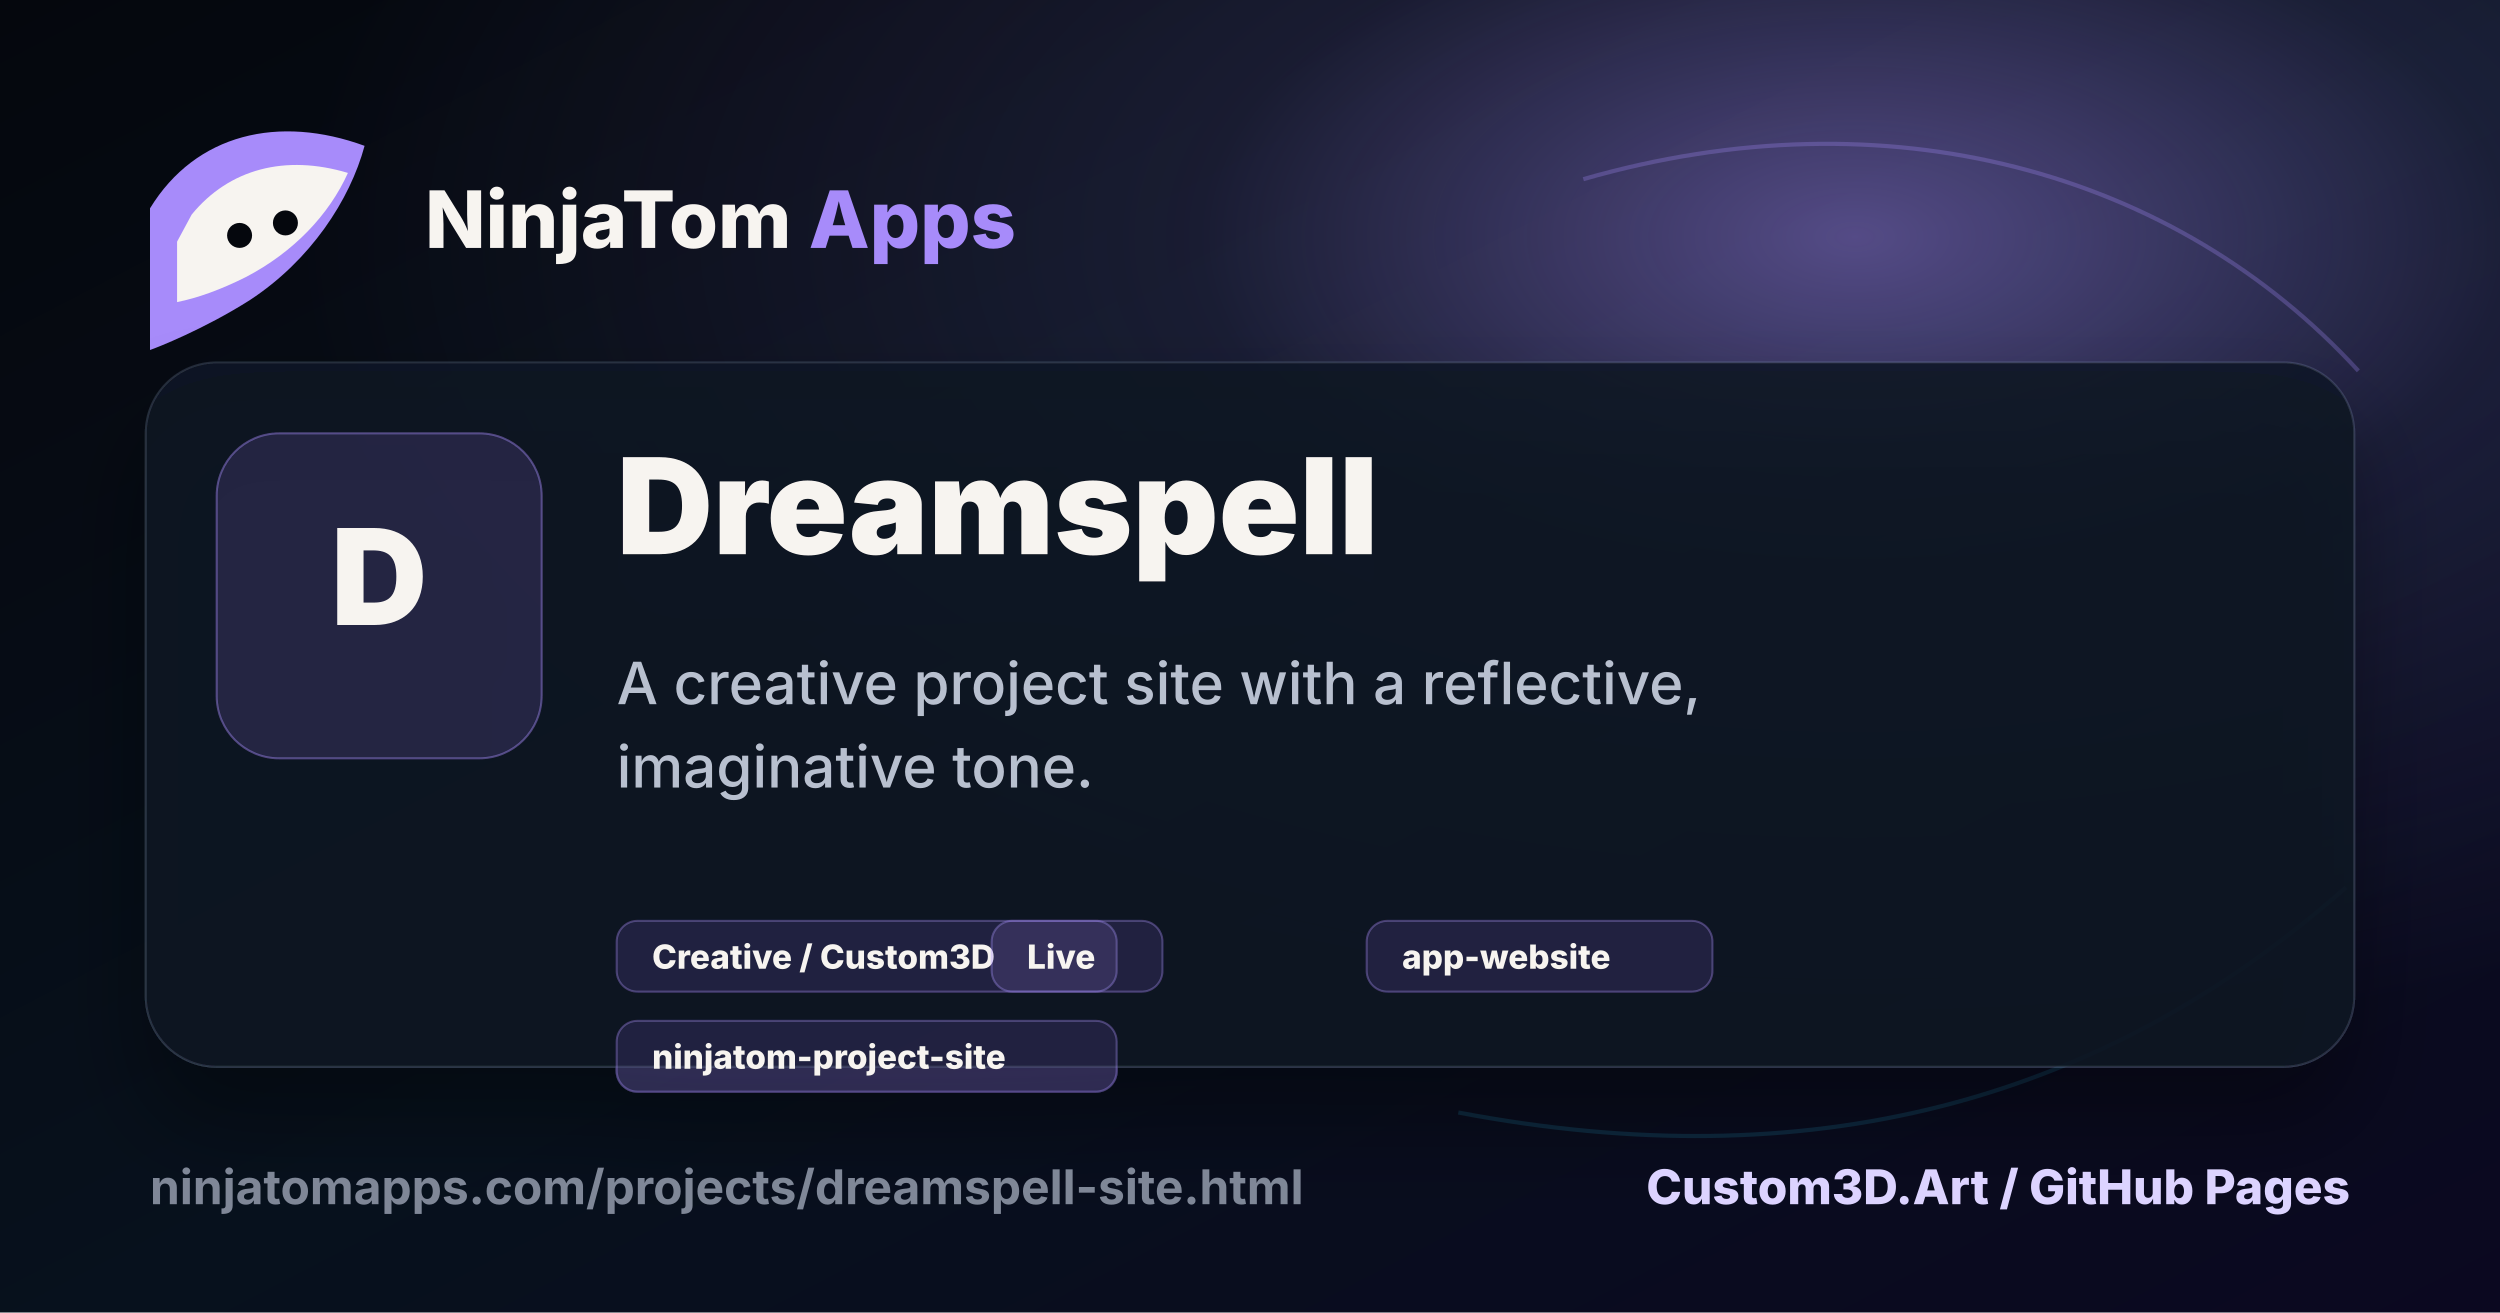
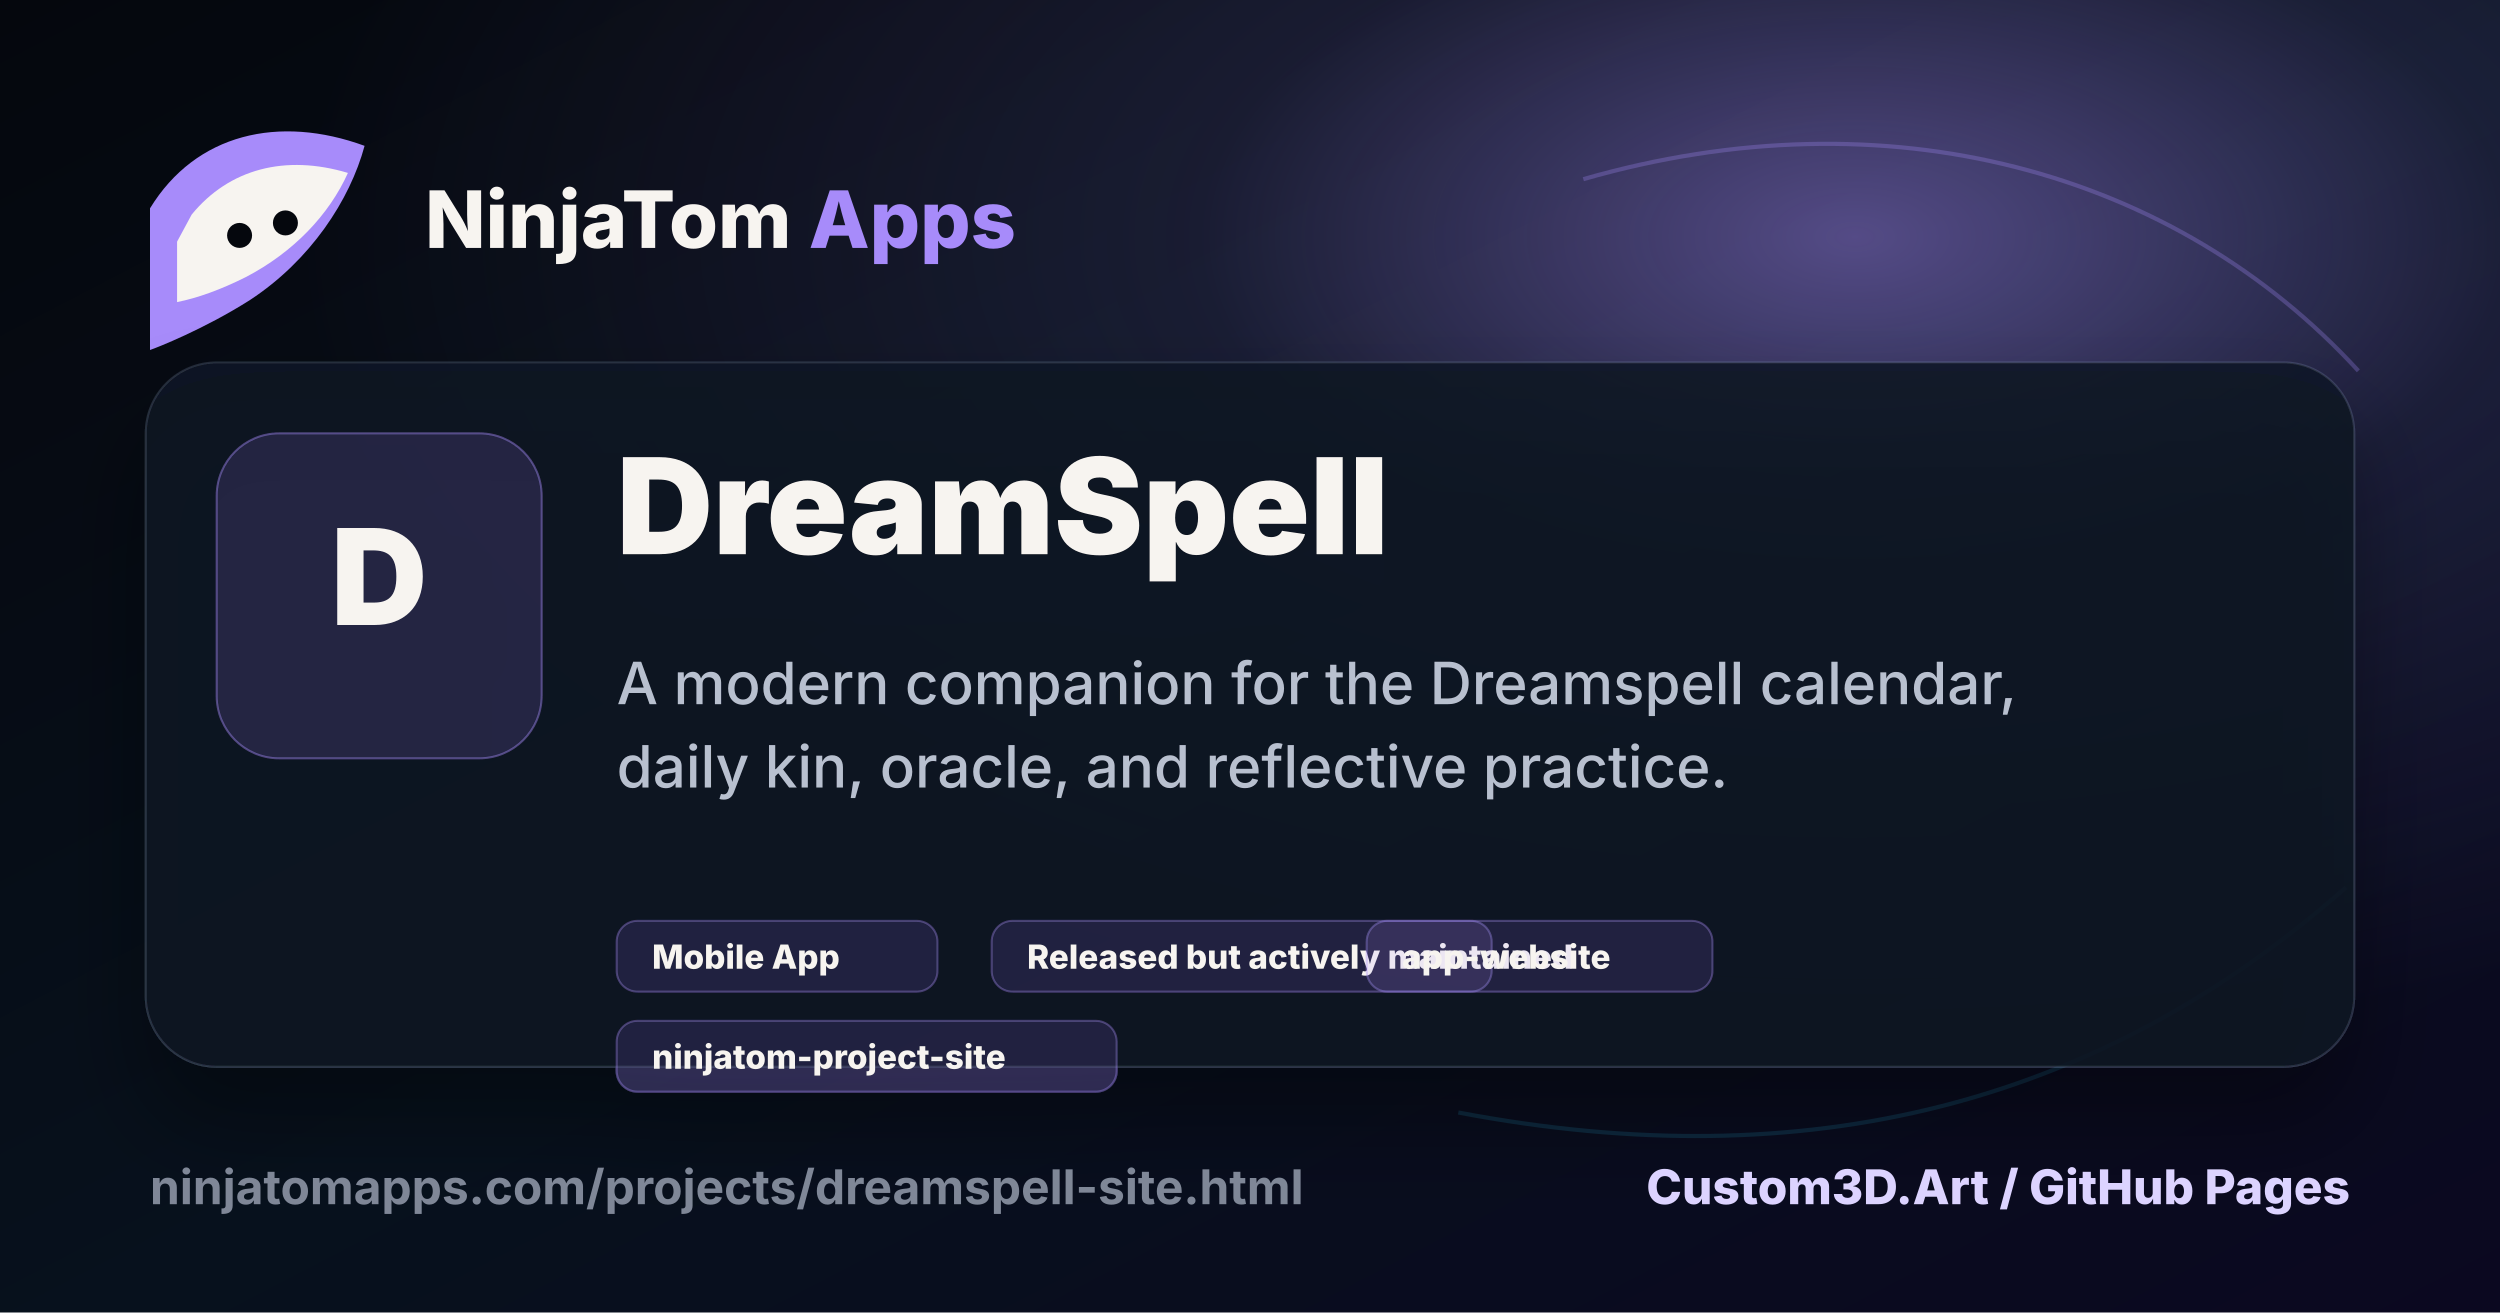
<svg xmlns="http://www.w3.org/2000/svg" width="1200" height="630" viewBox="0 0 1200 630" role="img" aria-labelledby="title desc">
  <defs>
    <linearGradient id="bg" x1="0" x2="1" y1="0" y2="1">
      <stop offset="0" stop-color="#05070d" />
      <stop offset="0.52" stop-color="#07111d" />
      <stop offset="1" stop-color="#0b0820" />
    </linearGradient>
    <radialGradient id="glow" cx="74%" cy="18%" r="62%">
      <stop offset="0" stop-color="#A78BFA" stop-opacity="0.48" />
      <stop offset="0.42" stop-color="#A78BFA" stop-opacity="0.12" />
      <stop offset="1" stop-color="#A78BFA" stop-opacity="0" />
    </radialGradient>
    <filter id="softShadow" x="-20%" y="-20%" width="140%" height="140%">
      <feDropShadow dx="0" dy="28" stdDeviation="22" flood-color="#000000" flood-opacity="0.42" />
    </filter>
  </defs>
  <rect width="1200" height="630" fill="url(#bg)" />
  <rect width="1200" height="630" fill="url(#glow)" />
  <path d="M760 86c146-42 284-4 372 92" fill="none" stroke="#A78BFA" stroke-opacity="0.28" stroke-width="2" />
  <path d="M700 534c168 32 308-4 426-108" fill="none" stroke="#2ad4ff" stroke-opacity="0.15" stroke-width="2" />
  <g transform="translate(72 64)">
    <g transform="translate(0 0)">
      <path d="M0 36C22 0 62-9 103 6c-7 26-26 55-55 74C26 94 3 103 0 104Z" fill="#A78BFA" />
      <path d="M20 39c18-22 45-29 75-20-9 20-26 38-49 50-12 6-23 10-33 12V52Z" fill="#f7f4f0" />
      <circle cx="43" cy="49" r="6" fill="#05070d" />
      <circle cx="65" cy="43" r="6" fill="#05070d" />
    </g>
    <text x="132" y="55" fill="#f7f4f0" font-family="-apple-system, BlinkMacSystemFont, 'Segoe UI', sans-serif" font-size="38" font-weight="820">NinjaTom <tspan fill="#A78BFA">Apps</tspan>
    </text>
  </g>
  <g filter="url(#softShadow)" transform="translate(70 174)">
    <rect x="0" y="0" width="1060" height="338" rx="34" fill="#0d1420" fill-opacity="0.88" stroke="#a6badc" stroke-opacity="0.18" />
    <rect x="34" y="34" width="156" height="156" rx="30" fill="#A78BFA" fill-opacity="0.16" stroke="#A78BFA" stroke-opacity="0.42" />
    <text x="112" y="126" text-anchor="middle" fill="#f7f4f0" font-family="-apple-system, BlinkMacSystemFont, 'Segoe UI', sans-serif" font-size="64" font-weight="900">D</text>
    <text x="226" y="92" fill="#f7f4f0" font-family="-apple-system, BlinkMacSystemFont, 'Segoe UI', sans-serif" font-size="64" font-weight="900" letter-spacing="0">
-       <tspan x="226" dy="0">Dreamspell</tspan>
+       <tspan x="226" dy="0">DreamSpell</tspan>
    </text>
    <text x="226" y="164" fill="#b8c0cf" font-family="-apple-system, BlinkMacSystemFont, 'Segoe UI', sans-serif" font-size="28" font-weight="520">
-       <tspan x="226" dy="0">A creative project site with a reflective,</tspan>
-       <tspan x="226" dy="40">imaginative tone.</tspan>
+       <tspan x="226" dy="0">A modern companion for the Dreamspell calendar,</tspan>
+       <tspan x="226" dy="40">daily kin, oracle, and reflective practice.</tspan>
    </text>
    <g transform="translate(226 268)">
      <g transform="translate(0 0)">
-         <rect width="240" height="34" rx="10" fill="#A78BFA" fill-opacity="0.14" stroke="#A78BFA" stroke-opacity="0.35" />
-         <text x="17" y="23" fill="#f7f4f0" font-family="-apple-system, BlinkMacSystemFont, 'Segoe UI', sans-serif" font-size="16" font-weight="820">Creative / Custom3D</text>
+         <rect width="154" height="34" rx="10" fill="#A78BFA" fill-opacity="0.14" stroke="#A78BFA" stroke-opacity="0.35" />
+         <text x="17" y="23" fill="#f7f4f0" font-family="-apple-system, BlinkMacSystemFont, 'Segoe UI', sans-serif" font-size="16" font-weight="820">Mobile App</text>
      </g>
      <g transform="translate(180 0)">
-         <rect width="82" height="34" rx="10" fill="#A78BFA" fill-opacity="0.14" stroke="#A78BFA" stroke-opacity="0.35" />
-         <text x="17" y="23" fill="#f7f4f0" font-family="-apple-system, BlinkMacSystemFont, 'Segoe UI', sans-serif" font-size="16" font-weight="820">Live</text>
+         <rect width="240" height="34" rx="10" fill="#A78BFA" fill-opacity="0.14" stroke="#A78BFA" stroke-opacity="0.35" />
+         <text x="17" y="23" fill="#f7f4f0" font-family="-apple-system, BlinkMacSystemFont, 'Segoe UI', sans-serif" font-size="16" font-weight="820">Released but actively maintained</text>
      </g>
      <g transform="translate(360 0)">
        <rect width="166" height="34" rx="10" fill="#A78BFA" fill-opacity="0.14" stroke="#A78BFA" stroke-opacity="0.35" />
        <text x="17" y="23" fill="#f7f4f0" font-family="-apple-system, BlinkMacSystemFont, 'Segoe UI', sans-serif" font-size="16" font-weight="820">app-website</text>
      </g>
      <g transform="translate(0 48)">
        <rect width="240" height="34" rx="10" fill="#A78BFA" fill-opacity="0.14" stroke="#A78BFA" stroke-opacity="0.35" />
        <text x="17" y="23" fill="#f7f4f0" font-family="-apple-system, BlinkMacSystemFont, 'Segoe UI', sans-serif" font-size="16" font-weight="820">ninjatom-project-site</text>
      </g>
    </g>
  </g>
  <text x="72" y="578" fill="#7f8797" font-family="-apple-system, BlinkMacSystemFont, 'Segoe UI', sans-serif" font-size="23" font-weight="680">ninjatomapps.com/projects/dreamspell-site.html</text>
  <text x="1128" y="578" text-anchor="end" fill="#dcd3ff" font-family="-apple-system, BlinkMacSystemFont, 'Segoe UI', sans-serif" font-size="23" font-weight="760">Custom3D.Art / GitHub Pages</text>
</svg>
